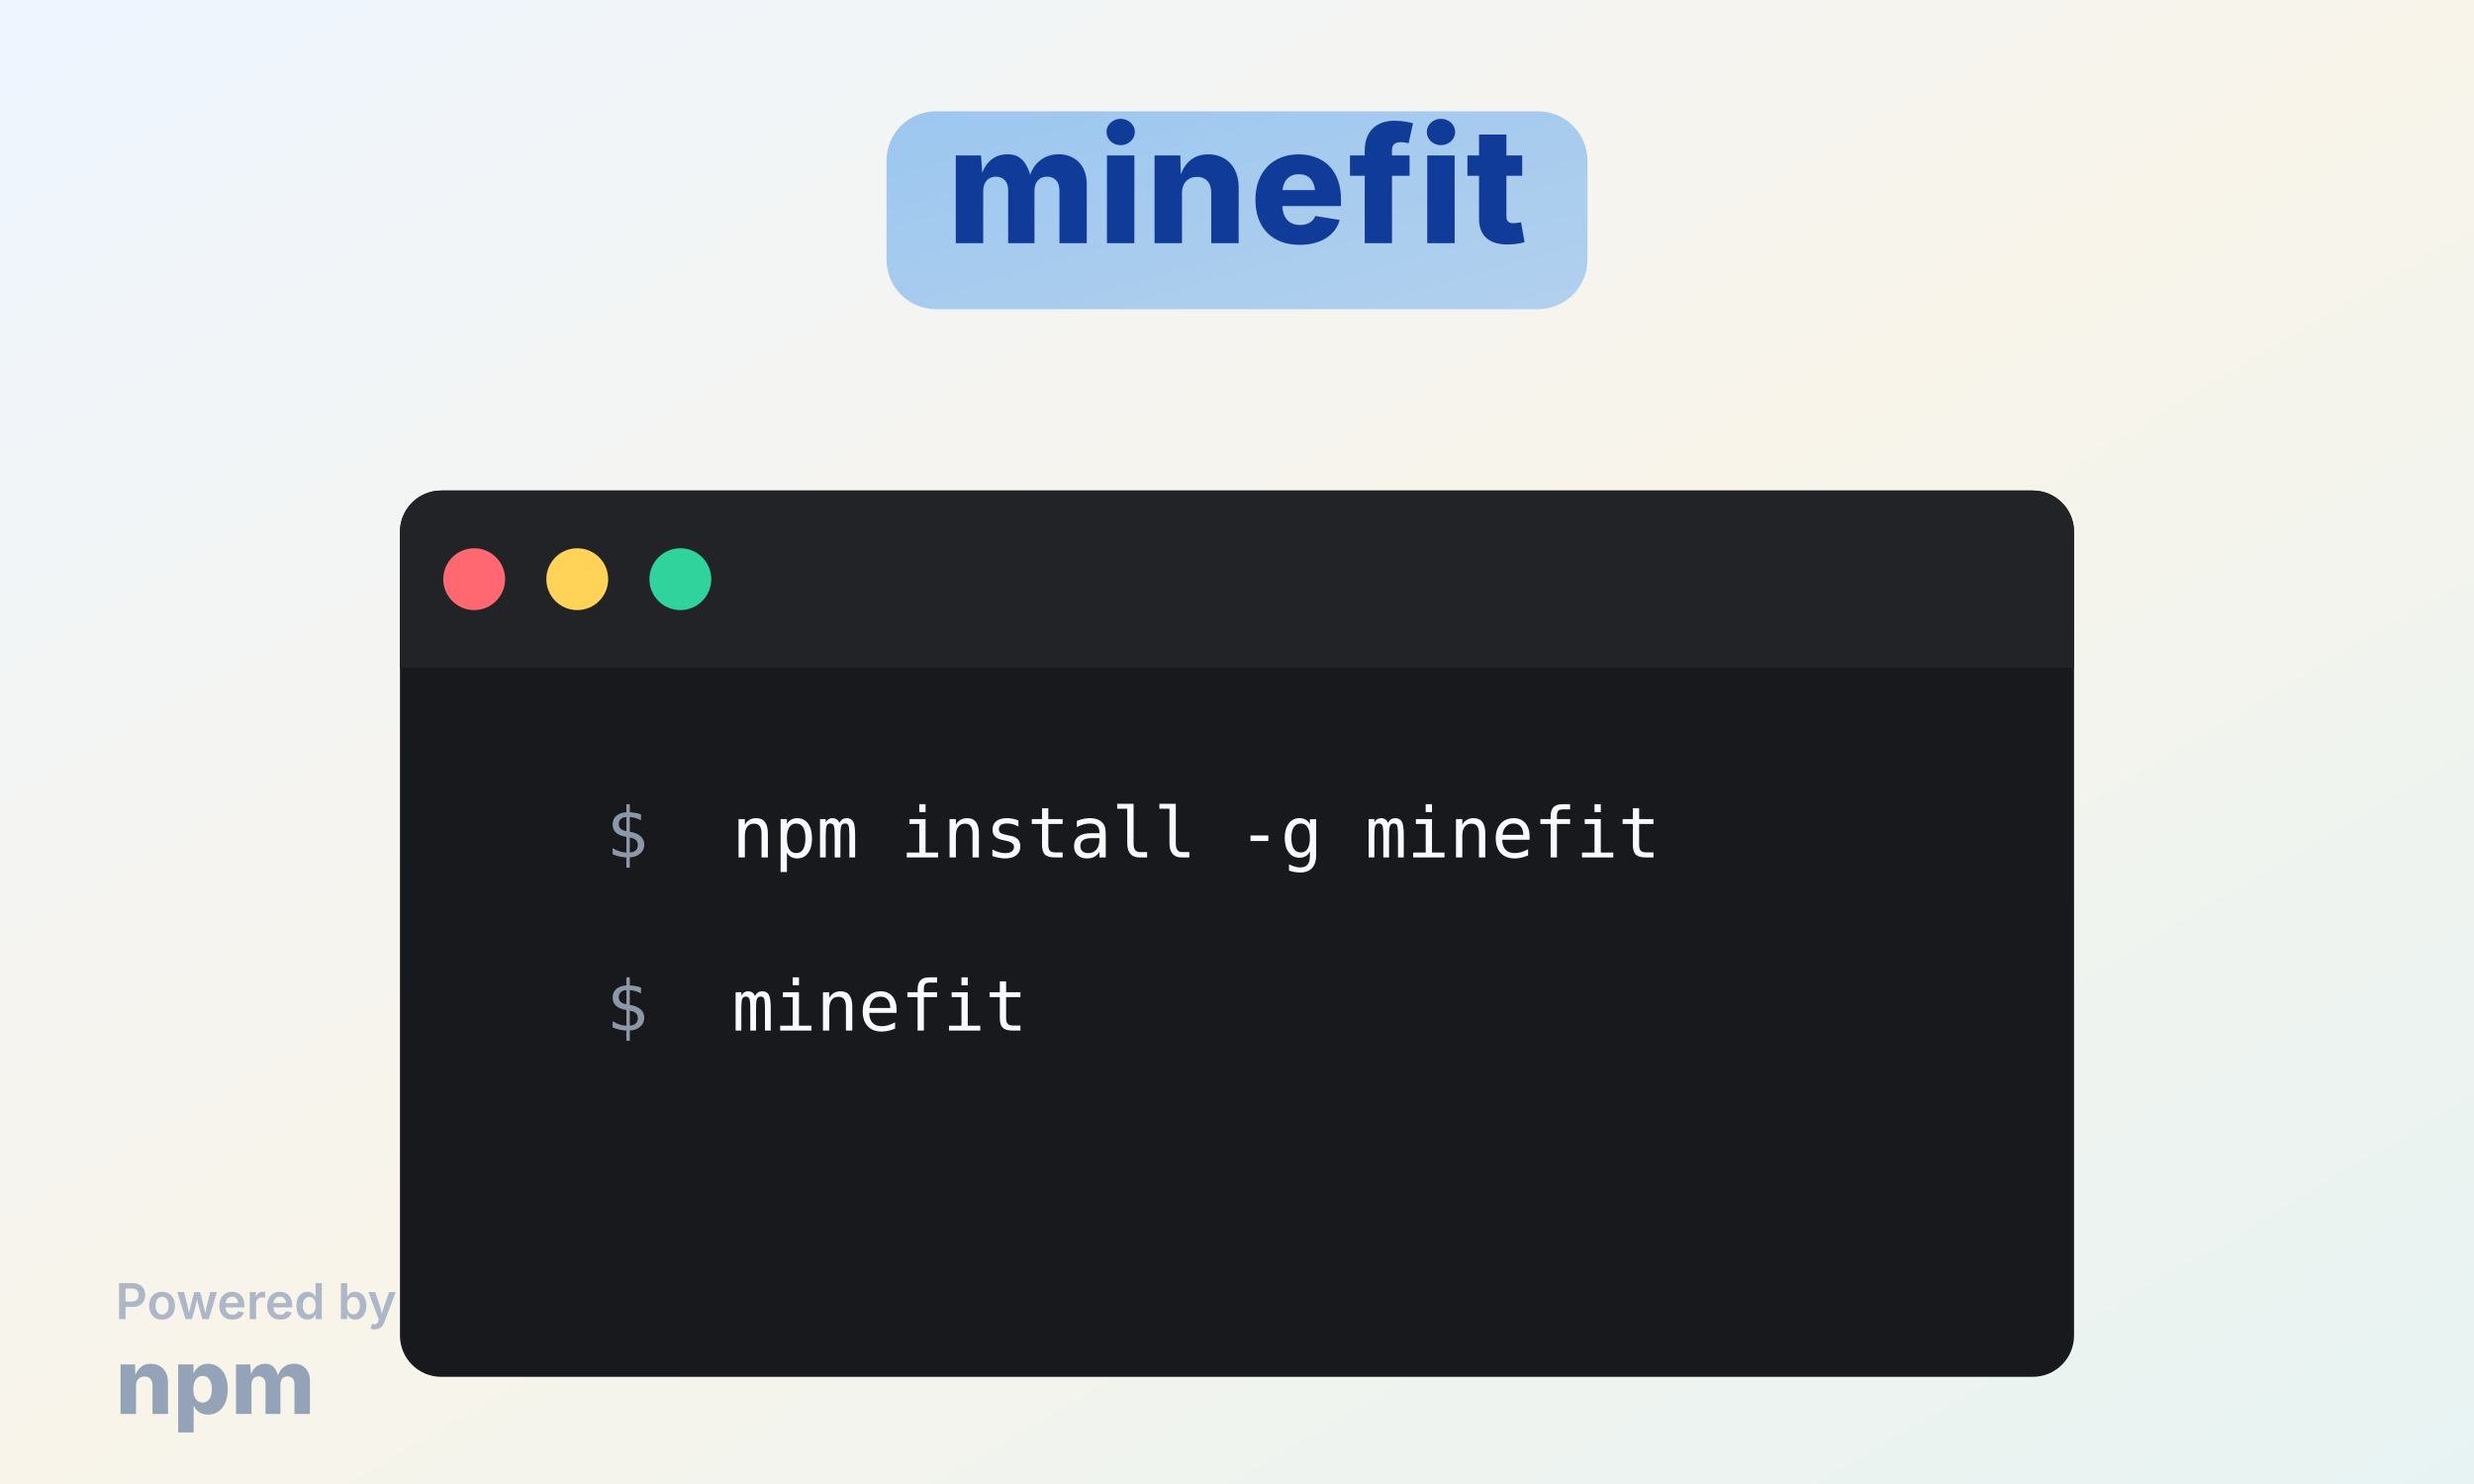
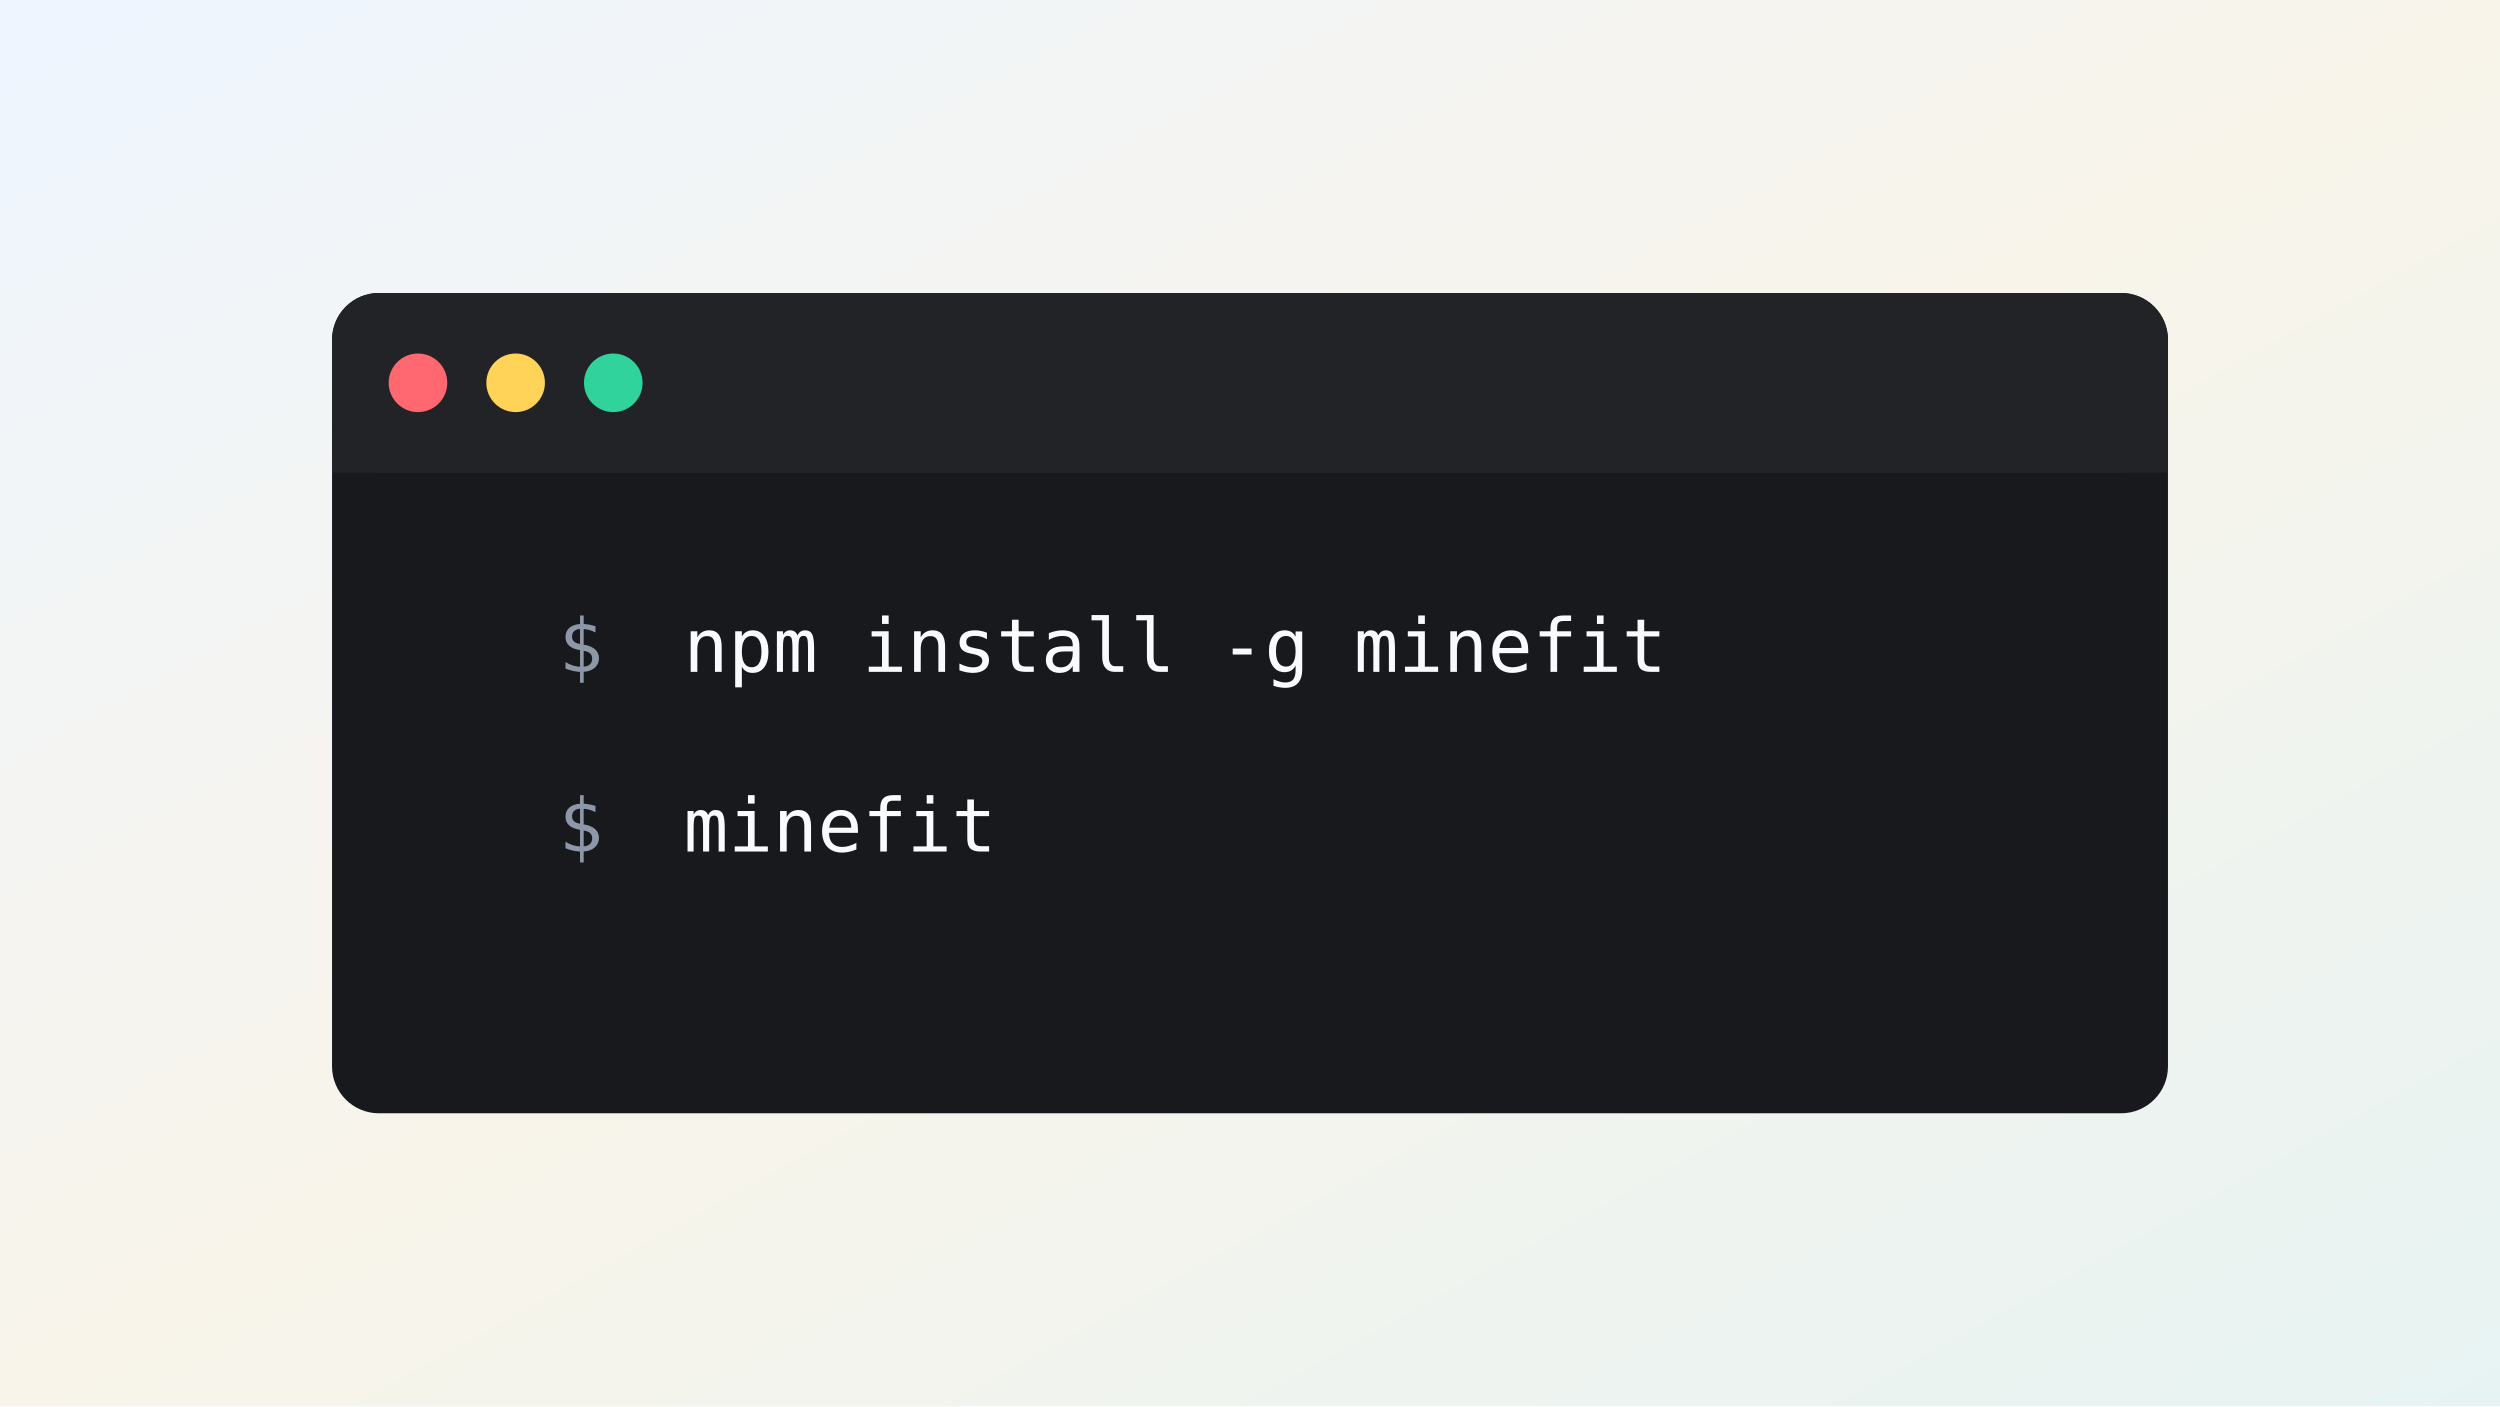
- <svg xmlns="http://www.w3.org/2000/svg" viewBox="0 0 1200 720" fill="none">
+ <svg xmlns="http://www.w3.org/2000/svg" viewBox="0 0 1280 720" fill="none">
  <defs>
    <linearGradient id="bg" x1="0" y1="0" x2="1" y2="1">
      <stop offset="0%" stop-color="#eef5ff" />
      <stop offset="50%" stop-color="#f8f4ea" />
      <stop offset="100%" stop-color="#e7f3f3" />
    </linearGradient>
-     <linearGradient id="pill" x1="0" y1="0" x2="1" y2="1">
-       <stop offset="0%" stop-color="#9cc7ef" />
-       <stop offset="100%" stop-color="#b2d0ee" />
-     </linearGradient>
  </defs>
-   <rect width="1200" height="720" fill="url(#bg)" />
-   <rect x="430" y="54" width="340" height="96" rx="24" fill="url(#pill)" />
-   <text x="600" y="118" text-anchor="middle" fill="#113b99" font-family="Segoe UI, Inter, Arial, sans-serif" font-size="78" font-weight="800" letter-spacing="1">minefit</text>
-   <rect x="194" y="238" width="812" height="430" rx="20" fill="#17191d" />
-   <rect x="194" y="238" width="812" height="86" rx="20" fill="#212326" />
-   <rect x="194" y="304" width="812" height="20" fill="#212326" />
-   <circle cx="230" cy="281" r="15" fill="#ff6871" />
-   <circle cx="280" cy="281" r="15" fill="#ffd258" />
-   <circle cx="330" cy="281" r="15" fill="#2fd39b" />
-   <text x="294" y="416" fill="#8d97a8" font-family="Cascadia Code, Consolas, Menlo, monospace" font-size="34">$</text>
-   <text x="355" y="416" fill="#f8fafc" font-family="Cascadia Code, Consolas, Menlo, monospace" font-size="34">npm install -g minefit</text>
-   <text x="294" y="500" fill="#8d97a8" font-family="Cascadia Code, Consolas, Menlo, monospace" font-size="34">$</text>
-   <text x="355" y="500" fill="#f8fafc" font-family="Cascadia Code, Consolas, Menlo, monospace" font-size="34">minefit</text>
-   <text x="56" y="640" fill="#aeb7c7" font-family="Segoe UI, Inter, Arial, sans-serif" font-size="24" font-weight="600">Powered by</text>
-   <text x="56" y="686" fill="#94a3b8" font-family="Segoe UI, Inter, Arial, sans-serif" font-size="44" font-weight="800">npm</text>
+   <rect width="1280" height="720" fill="url(#bg)" />
+   <rect x="170" y="150" width="940" height="420" rx="24" fill="#17191d" />
+   <rect x="170" y="150" width="940" height="92" rx="24" fill="#212326" />
+   <rect x="170" y="220" width="940" height="22" fill="#212326" />
+   <circle cx="214" cy="196" r="15" fill="#ff6871" />
+   <circle cx="264" cy="196" r="15" fill="#ffd258" />
+   <circle cx="314" cy="196" r="15" fill="#2fd39b" />
+   <text x="286" y="344" fill="#8d97a8" font-family="Cascadia Code, Consolas, Menlo, monospace" font-size="38">$</text>
+   <text x="350" y="344" fill="#f8fafc" font-family="Cascadia Code, Consolas, Menlo, monospace" font-size="38">npm install -g minefit</text>
+   <text x="286" y="436" fill="#8d97a8" font-family="Cascadia Code, Consolas, Menlo, monospace" font-size="38">$</text>
+   <text x="350" y="436" fill="#f8fafc" font-family="Cascadia Code, Consolas, Menlo, monospace" font-size="38">minefit</text>
</svg>
